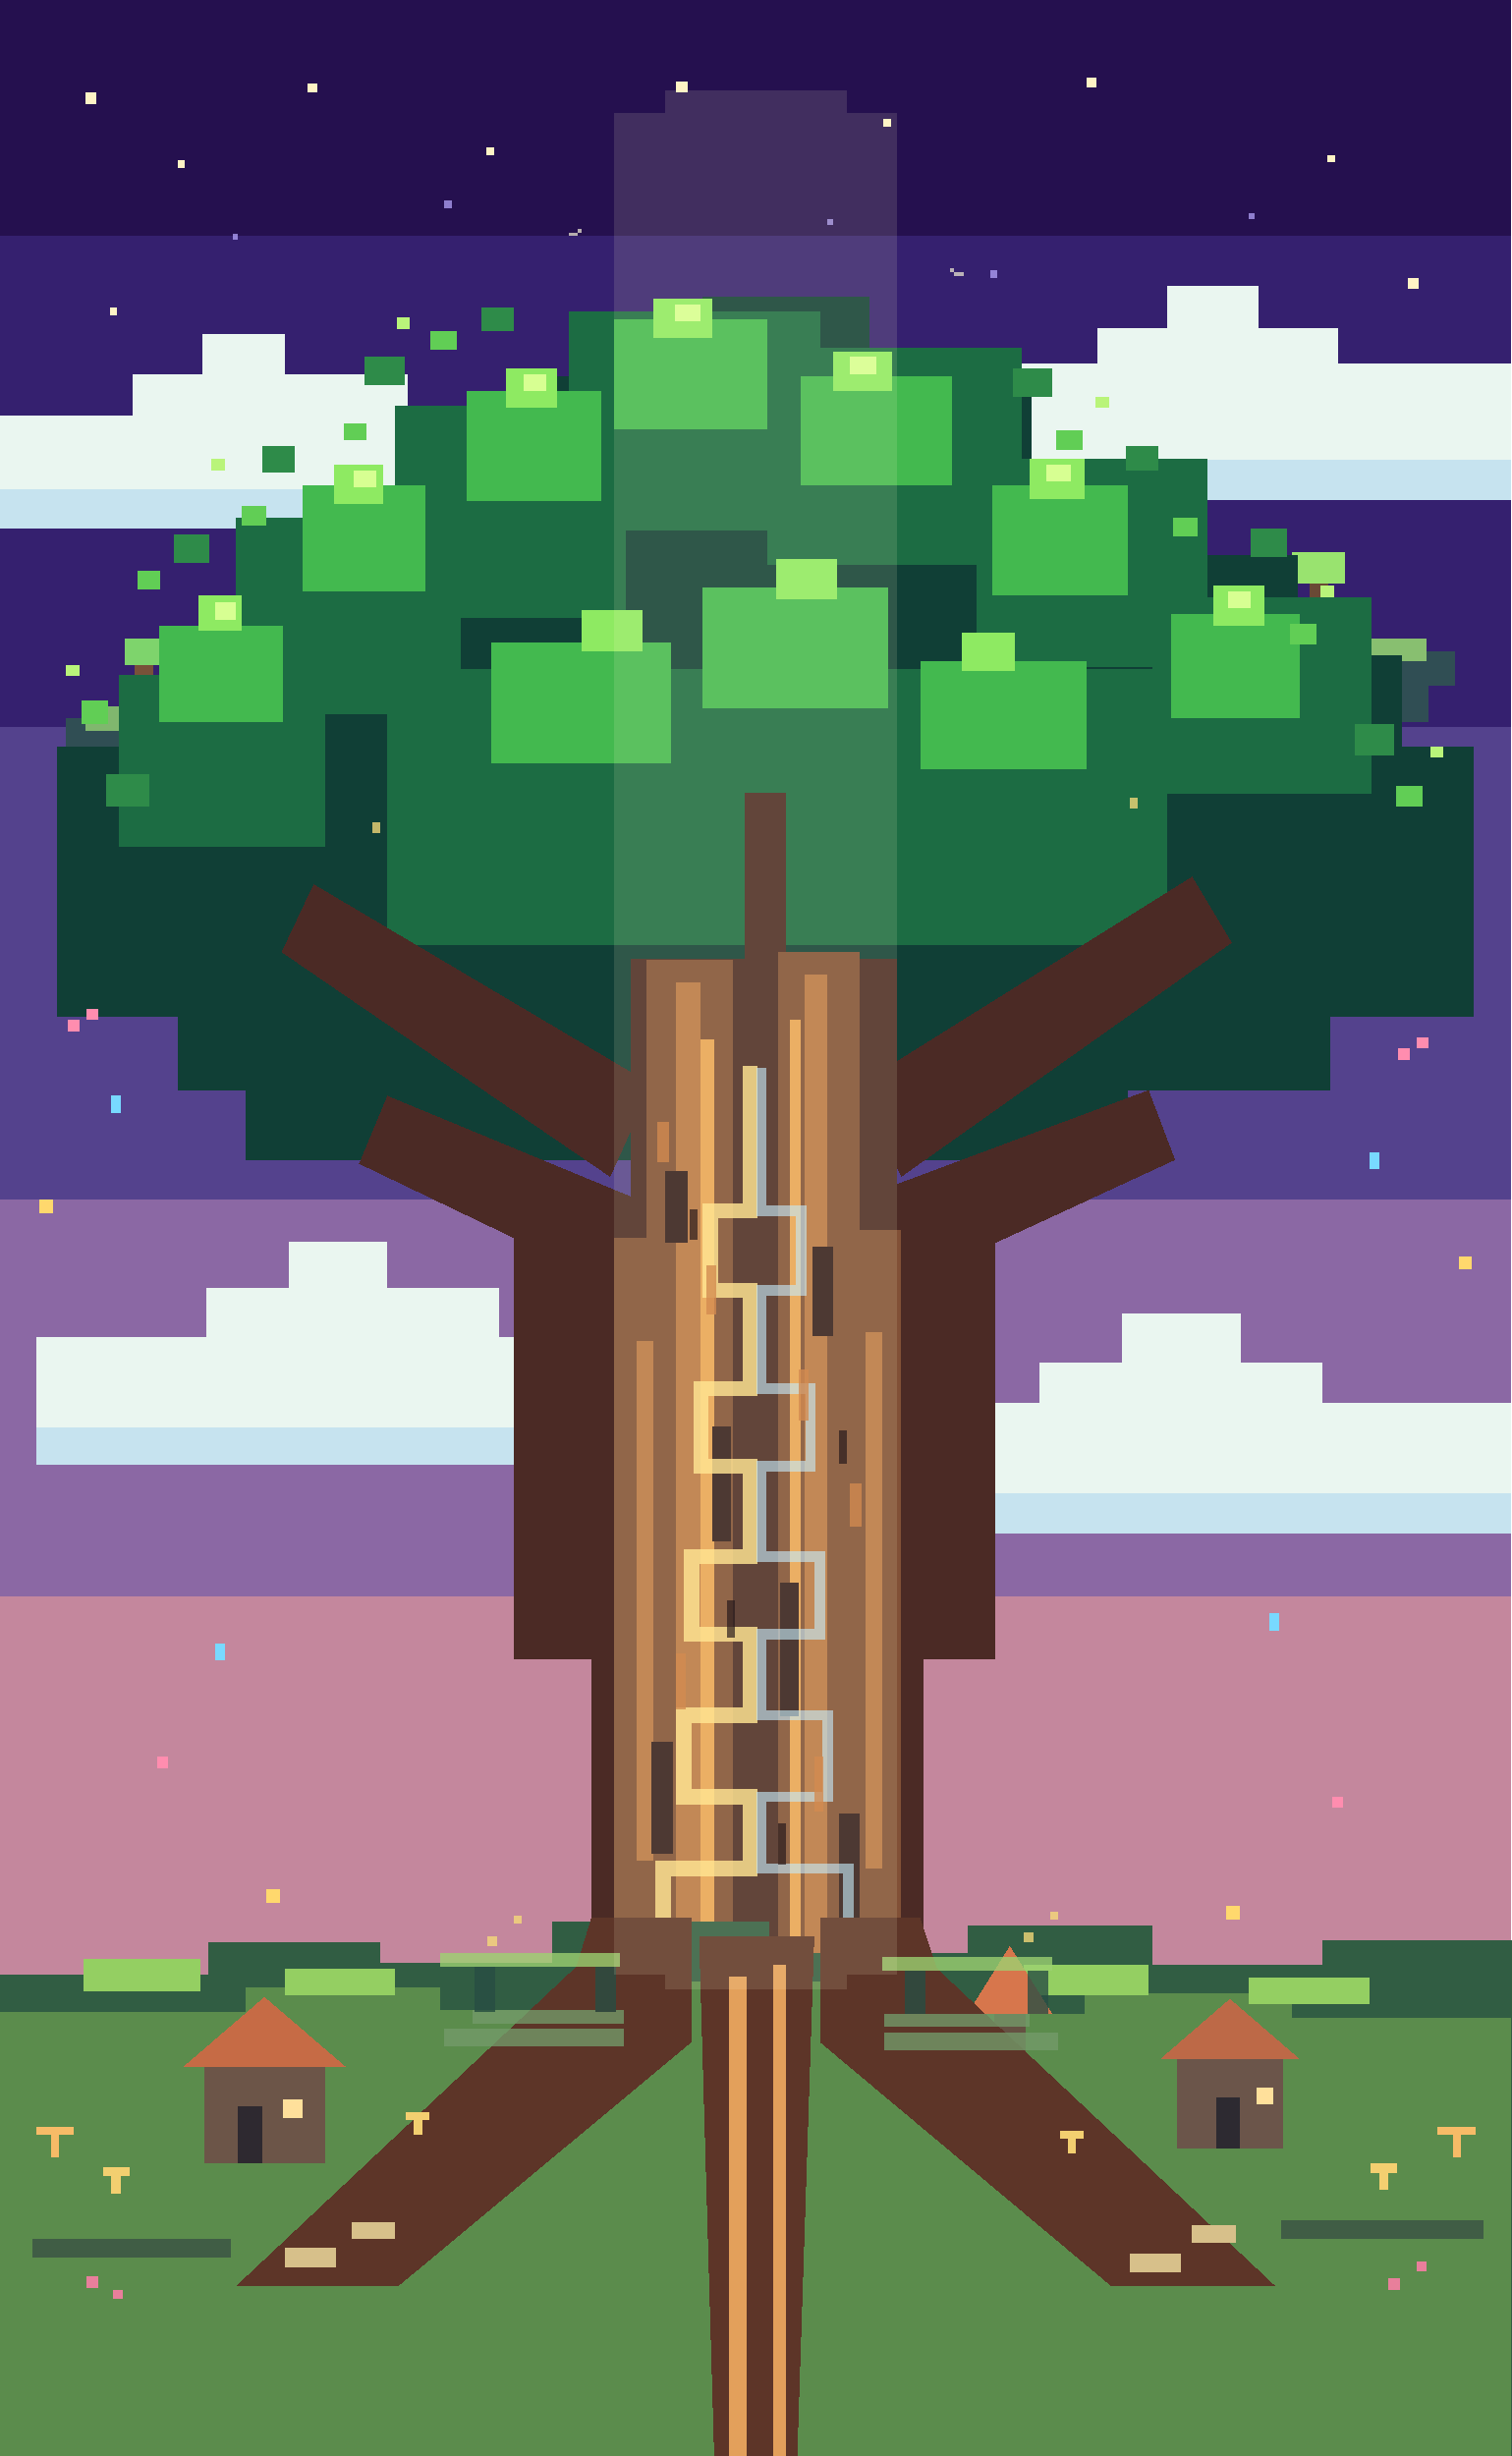
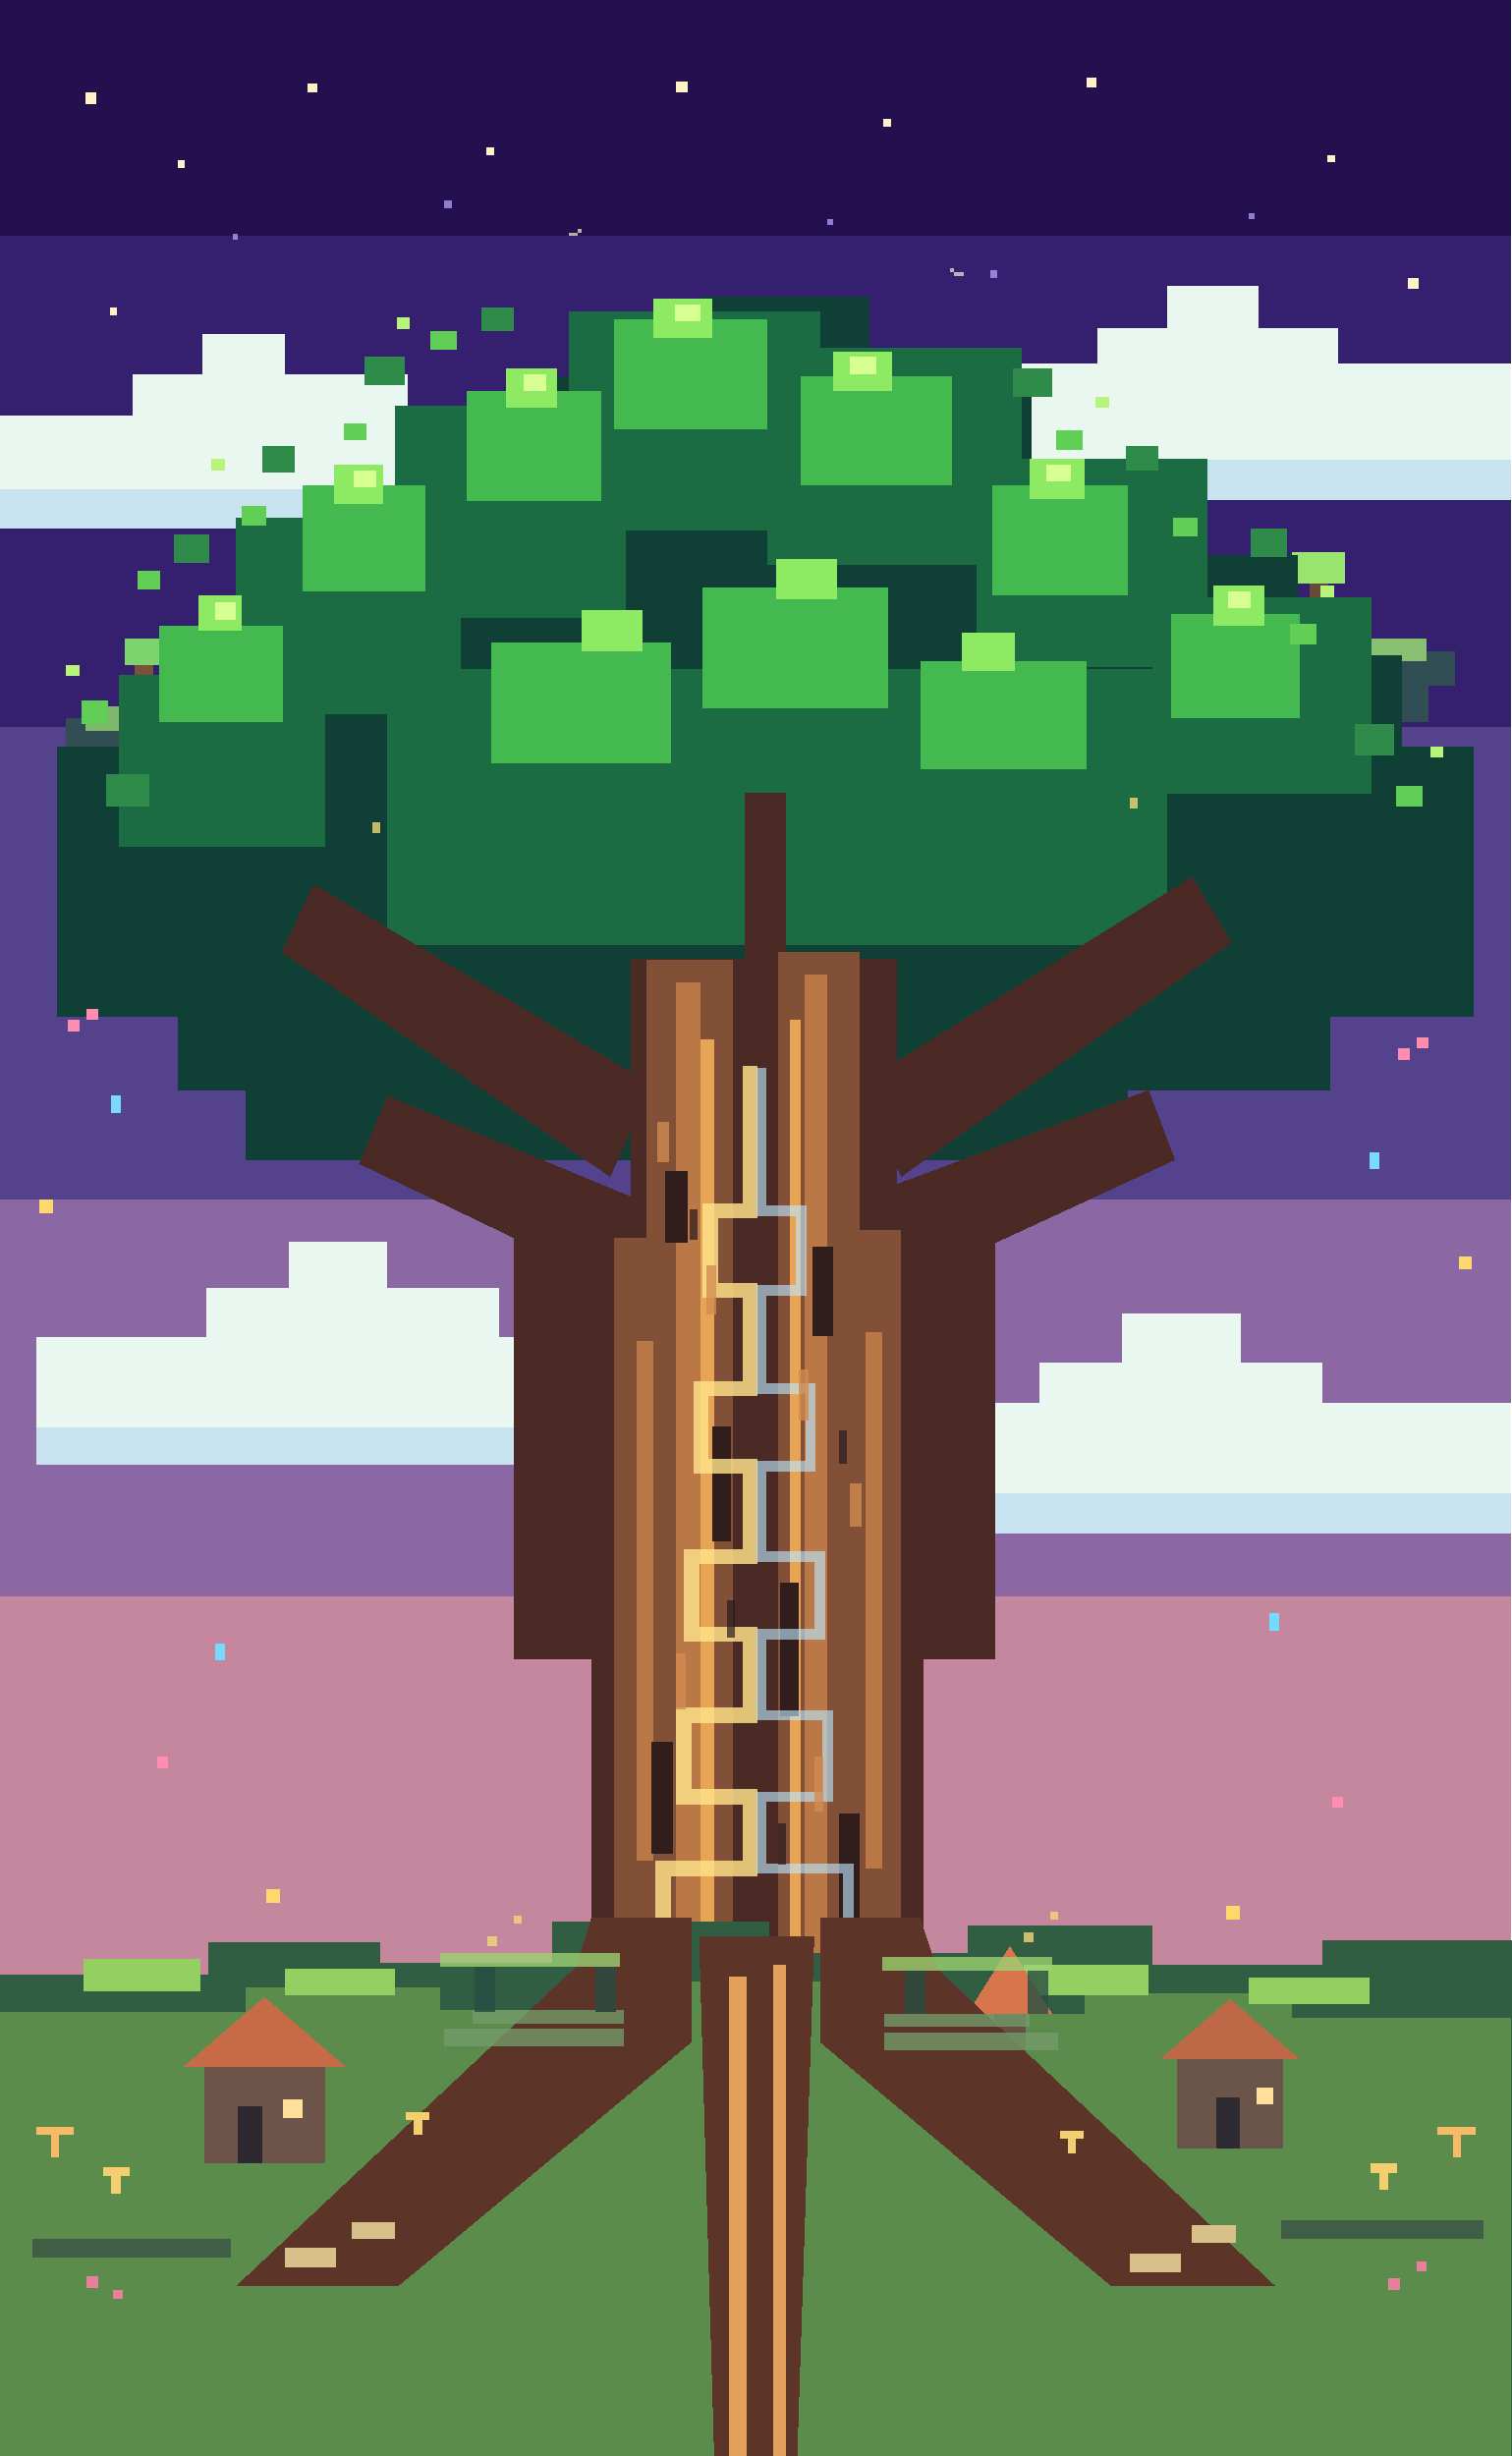
<svg xmlns="http://www.w3.org/2000/svg" viewBox="0 0 1600 2600" role="img" aria-labelledby="title desc" shape-rendering="crispEdges">
  <rect width="1600" height="2600" fill="#25104f" />
  <rect y="250" width="1600" height="520" fill="#35206f" />
  <rect y="770" width="1600" height="500" fill="#54428d" />
  <rect y="1270" width="1600" height="420" fill="#8b68a4" />
  <rect y="1690" width="1600" height="420" fill="#c4879d" />
  <rect y="2110" width="1600" height="490" fill="#e4a379" />
  <g fill="#fff3c5">
    <rect x="90" y="98" width="12" height="12" />
    <rect x="188" y="170" width="8" height="8" />
    <rect x="326" y="88" width="10" height="10" />
    <rect x="515" y="156" width="8" height="8" />
    <rect x="716" y="86" width="12" height="12" />
    <rect x="935" y="126" width="8" height="8" />
    <rect x="1150" y="82" width="11" height="11" />
    <rect x="1405" y="164" width="8" height="8" />
    <rect x="1490" y="294" width="12" height="12" />
    <rect x="116" y="326" width="8" height="8" />
  </g>
  <g fill="#b8a9ff" opacity=".72">
    <rect x="246" y="248" width="6" height="6" />
    <rect x="470" y="212" width="8" height="8" />
    <rect x="876" y="232" width="6" height="6" />
    <rect x="1048" y="286" width="8" height="8" />
    <rect x="1322" y="226" width="6" height="6" />
  </g>
  <g fill="#eaf6f0">
    <path d="M0 440h140v-44h74v-42h88v42h130v44h120v78H0z" />
    <path d="M1050 385h112v-38h74v-44h96v44h84v38h184v102h-550z" />
    <path d="M38 1415h180v-52h88v-48h104v48h118v52h106v96H38z" />
    <path d="M980 1485h120v-42h88v-52h126v52h86v42h200v96H980z" />
  </g>
  <g fill="#c6e3ef">
    <rect x="0" y="518" width="552" height="42" />
    <rect x="1050" y="487" width="550" height="42" />
    <rect x="38" y="1511" width="596" height="40" />
    <rect x="980" y="1581" width="620" height="42" />
  </g>
  <g>
    <path d="M70 760h286v38h-34v34h-54v28H124v-28H92v-34H70z" fill="#304e54" />
    <path d="M90 748h246v26H90z" fill="#80b76e" />
    <rect x="142" y="704" width="20" height="44" fill="#785239" />
    <rect x="132" y="676" width="42" height="28" fill="#7ed46c" />
    <rect x="196" y="716" width="14" height="32" fill="#6f4b36" />
    <rect x="188" y="694" width="32" height="24" fill="#a0e57c" />
    <path d="M1240 690h300v36h-28v38h-62v32h-142v-32h-48v-38h-20z" fill="#304e54" />
    <path d="M1260 676h250v24h-250z" fill="#88bf70" />
    <rect x="1386" y="616" width="20" height="60" fill="#6a4935" />
    <rect x="1368" y="584" width="56" height="34" fill="#99e36f" />
  </g>
  <g fill="#103f36">
    <path d="M60 790h116v-96h112v-106h130v-94h154v-96h172v-84h176v86h172v94h154v94h128v106h110v96h76v286h-152v78h-214v74h-934v-74H188v-78H60z" />
  </g>
  <g fill="#1c6c43">
    <rect x="126" y="714" width="218" height="182" />
    <rect x="250" y="548" width="238" height="208" />
    <rect x="418" y="430" width="244" height="224" />
    <rect x="602" y="330" width="266" height="232" />
    <rect x="812" y="368" width="270" height="230" />
    <rect x="1034" y="486" width="244" height="220" />
    <rect x="1220" y="632" width="232" height="208" />
    <rect x="410" y="708" width="826" height="292" />
  </g>
  <g fill="#43b94f">
    <rect x="168" y="662" width="132" height="102" />
    <rect x="320" y="514" width="130" height="112" />
    <rect x="494" y="414" width="142" height="116" />
    <rect x="650" y="338" width="162" height="116" />
    <rect x="848" y="398" width="160" height="116" />
    <rect x="1050" y="514" width="144" height="116" />
    <rect x="1240" y="650" width="136" height="110" />
    <rect x="520" y="680" width="190" height="128" />
    <rect x="744" y="622" width="196" height="128" />
    <rect x="974" y="700" width="176" height="114" />
  </g>
  <g fill="#8eea62">
    <rect x="210" y="630" width="46" height="38" />
    <rect x="354" y="492" width="52" height="42" />
    <rect x="536" y="390" width="54" height="42" />
    <rect x="692" y="316" width="62" height="42" />
    <rect x="882" y="372" width="62" height="42" />
    <rect x="1090" y="486" width="58" height="42" />
    <rect x="1284" y="620" width="54" height="42" />
    <rect x="616" y="646" width="64" height="44" />
    <rect x="822" y="592" width="64" height="42" />
    <rect x="1018" y="670" width="56" height="40" />
  </g>
  <g fill="#d7ff92">
    <rect x="228" y="638" width="22" height="18" />
    <rect x="374" y="498" width="24" height="18" />
    <rect x="554" y="396" width="24" height="18" />
    <rect x="714" y="322" width="28" height="18" />
    <rect x="900" y="378" width="28" height="18" />
    <rect x="1108" y="492" width="26" height="18" />
    <rect x="1300" y="626" width="24" height="18" />
  </g>
  <g fill="#4b2a25">
    <path d="M668 1015h120v-176h44v176h118v290h104v452h-76v470H626v-470h-82v-452h124z" />
    <path d="M690 1148L332 936l-34 72 348 238z" />
    <path d="M910 1148l352-220 42 70-350 248z" />
    <path d="M700 1280L410 1160l-30 72 300 144z" />
    <path d="M900 1272l316-118 28 74-316 146z" />
  </g>
  <g fill="#815036">
    <rect x="684" y="1016" width="92" height="1110" />
    <rect x="824" y="1008" width="86" height="1118" />
    <rect x="650" y="1310" width="52" height="748" />
    <rect x="900" y="1302" width="54" height="756" />
  </g>
  <g fill="#b97845">
    <rect x="716" y="1040" width="26" height="1060" />
    <rect x="852" y="1032" width="24" height="1080" />
    <rect x="674" y="1420" width="18" height="550" />
    <rect x="916" y="1410" width="18" height="568" />
  </g>
  <g fill="#e8a455">
    <rect x="742" y="1100" width="14" height="950" />
    <rect x="836" y="1080" width="12" height="980" />
  </g>
  <g fill="#321d1d">
    <rect x="704" y="1240" width="24" height="76" />
    <rect x="860" y="1320" width="22" height="94" />
    <rect x="754" y="1510" width="20" height="122" />
    <rect x="826" y="1675" width="20" height="142" />
    <rect x="690" y="1844" width="22" height="118" />
    <rect x="888" y="1920" width="22" height="126" />
  </g>
  <g fill="none" stroke-linecap="square">
    <path d="M756 2218h-72v-72h-54v-90h72v-78h92v-76h-70v-86h70v-86h-62v-82h62v-96h-52v-82h52v-104h-42v-84h42v-146" stroke="#ffe28a" stroke-width="16" opacity=".82" />
    <path d="M846 2218h70v-72h54v-90h-72v-78h-92v-76h70v-86h-70v-86h62v-82h-62v-96h52v-82h-52v-104h42v-84h-42v-146" stroke="#bde8ff" stroke-width="11" opacity=".62" />
  </g>
  <path d="M0 2090h220v-34h182v22h182v-44h230v34h210v-30h196v42h180v-26h220v546H0z" fill="#315d43" />
  <path d="M0 2130h260v-26h206v24h214v-30h254v34h214v-22h220v26h232v464H0z" fill="#5b8c4c" />
  <g fill="#94cf62">
    <rect x="88" y="2074" width="124" height="34" />
    <rect x="302" y="2084" width="116" height="28" />
    <rect x="1084" y="2080" width="132" height="32" />
    <rect x="1322" y="2094" width="128" height="28" />
  </g>
  <g>
    <rect x="216" y="2188" width="128" height="102" fill="#6c5548" />
    <path d="M194 2188h172l-86-74z" fill="#c66b45" />
    <rect x="252" y="2230" width="26" height="60" fill="#2e2930" />
    <rect x="300" y="2222" width="20" height="20" fill="#ffe09b" />
    <rect x="1246" y="2180" width="112" height="94" fill="#6b554a" />
    <path d="M1228 2180h148l-74-64z" fill="#bd6947" />
    <rect x="1288" y="2220" width="24" height="54" fill="#2d2a31" />
    <rect x="1330" y="2210" width="18" height="18" fill="#ffe09b" />
    <rect x="1052" y="2132" width="34" height="158" fill="#655142" />
    <path d="M1024 2132h90l-45-72z" fill="#d7764c" />
    <rect x="1062" y="2166" width="14" height="14" fill="#ffe09b" />
  </g>
  <g fill="#5d3528">
    <path d="M626 2030h106v132L422 2420H250l360-338z" />
    <path d="M868 2030h106l18 54 358 336h-174L868 2162z" />
    <path d="M740 2050h122l-18 550H756z" />
  </g>
  <g fill="#e3a05b">
    <rect x="772" y="2092" width="18" height="508" />
    <rect x="818" y="2080" width="14" height="520" />
  </g>
  <g fill="#f3cf70">
    <rect x="118" y="2304" width="10" height="18" />
    <rect x="109" y="2294" width="28" height="10" />
    <rect x="1460" y="2300" width="10" height="18" />
    <rect x="1451" y="2290" width="28" height="10" />
    <rect x="438" y="2244" width="9" height="16" />
    <rect x="430" y="2236" width="25" height="8" />
    <rect x="1130" y="2264" width="9" height="16" />
    <rect x="1122" y="2256" width="25" height="8" />
  </g>
  <g opacity=".78">
    <g fill="#f6da79">
      <rect x="516" y="2050" width="10" height="10" />
      <rect x="544" y="2028" width="8" height="8" />
      <rect x="1084" y="2046" width="10" height="10" />
      <rect x="1112" y="2024" width="8" height="8" />
      <rect x="394" y="870" width="8" height="12" />
      <rect x="1196" y="844" width="8" height="12" />
    </g>
    <g fill="#739a69">
      <rect x="470" y="2148" width="190" height="18" />
      <rect x="500" y="2128" width="160" height="14" />
      <rect x="936" y="2152" width="184" height="18" />
      <rect x="936" y="2132" width="154" height="14" />
    </g>
    <g fill="#264d42">
      <rect x="502" y="2082" width="22" height="48" />
      <rect x="630" y="2082" width="22" height="48" />
      <rect x="958" y="2086" width="22" height="46" />
      <rect x="1088" y="2086" width="22" height="46" />
    </g>
    <g fill="#9cd271">
      <rect x="466" y="2068" width="190" height="14" />
      <rect x="934" y="2072" width="180" height="14" />
    </g>
  </g>
  <g fill="#f4f0d6" opacity=".7">
    <rect x="602" y="246" width="10" height="4" />
    <rect x="612" y="242" width="4" height="4" />
    <rect x="1010" y="288" width="10" height="4" />
    <rect x="1006" y="284" width="4" height="4" />
  </g>
-   <g id="refinement-heaven-20261003">
-     <g opacity=".13" fill="#fff4cc">
-       <rect x="650" y="120" width="300" height="1970" />
-       <rect x="704" y="96" width="192" height="2010" />
-     </g>
-     <g fill="#2e8b49">
+   <g id="refinement-heaven-20261003">\n
+   <g fill="#2e8b49">
      <rect x="112" y="820" width="46" height="34" />
      <rect x="184" y="566" width="38" height="30" />
      <rect x="278" y="472" width="34" height="28" />
      <rect x="386" y="378" width="42" height="30" />
      <rect x="510" y="326" width="34" height="24" />
      <rect x="1072" y="390" width="42" height="30" />
      <rect x="1192" y="472" width="34" height="26" />
      <rect x="1324" y="560" width="38" height="30" />
      <rect x="1434" y="766" width="42" height="34" />
    </g>
    <g fill="#61ce55">
      <rect x="86" y="742" width="28" height="24" />
      <rect x="146" y="604" width="24" height="20" />
      <rect x="256" y="536" width="26" height="20" />
      <rect x="364" y="448" width="24" height="18" />
      <rect x="456" y="350" width="28" height="20" />
      <rect x="1118" y="456" width="28" height="20" />
      <rect x="1242" y="548" width="26" height="20" />
      <rect x="1366" y="660" width="28" height="22" />
      <rect x="1478" y="832" width="28" height="22" />
    </g>
    <g fill="#b9f47a">
      <rect x="70" y="704" width="14" height="12" />
      <rect x="224" y="486" width="14" height="12" />
      <rect x="420" y="336" width="14" height="12" />
      <rect x="1160" y="420" width="14" height="12" />
      <rect x="1398" y="620" width="14" height="12" />
      <rect x="1514" y="790" width="14" height="12" />
    </g>
    <g>
      <g fill="#ff8daf">
        <rect x="72" y="1080" width="12" height="12" />
        <rect x="92" y="1068" width="12" height="12" />
        <rect x="1480" y="1110" width="12" height="12" />
        <rect x="1500" y="1098" width="12" height="12" />
        <rect x="166" y="1860" width="12" height="12" />
        <rect x="1410" y="1902" width="12" height="12" />
      </g>
      <g fill="#78d9ff">
        <rect x="118" y="1160" width="10" height="18" />
        <rect x="1450" y="1220" width="10" height="18" />
        <rect x="228" y="1740" width="10" height="18" />
        <rect x="1344" y="1708" width="10" height="18" />
      </g>
      <g fill="#ffd86d">
        <rect x="42" y="1270" width="14" height="14" />
        <rect x="1544" y="1330" width="14" height="14" />
        <rect x="282" y="2000" width="14" height="14" />
        <rect x="1298" y="2018" width="14" height="14" />
      </g>
    </g>
    <g fill="#d28b4f" opacity=".78">
      <rect x="696" y="1188" width="12" height="42" />
      <rect x="748" y="1340" width="10" height="52" />
      <rect x="846" y="1450" width="10" height="54" />
      <rect x="900" y="1570" width="12" height="46" />
      <rect x="716" y="1750" width="10" height="60" />
      <rect x="862" y="1860" width="10" height="58" />
    </g>
    <g fill="#24171a" opacity=".68">
      <rect x="730" y="1280" width="8" height="32" />
      <rect x="888" y="1514" width="8" height="36" />
      <rect x="770" y="1694" width="8" height="40" />
      <rect x="824" y="1930" width="8" height="44" />
    </g>
    <g fill="#405d45">
      <rect x="34" y="2370" width="210" height="20" />
      <rect x="1356" y="2350" width="214" height="20" />
    </g>
    <g fill="#d7c08a">
      <rect x="302" y="2380" width="54" height="20" />
      <rect x="372" y="2352" width="46" height="18" />
      <rect x="1196" y="2386" width="54" height="20" />
      <rect x="1262" y="2356" width="46" height="18" />
    </g>
    <g fill="#f7bb67">
      <rect x="54" y="2260" width="8" height="24" />
      <rect x="38" y="2252" width="40" height="8" />
      <rect x="1538" y="2260" width="8" height="24" />
      <rect x="1522" y="2252" width="40" height="8" />
    </g>
    <g fill="#e87f9b">
      <rect x="92" y="2410" width="12" height="12" />
      <rect x="120" y="2424" width="10" height="10" />
      <rect x="1470" y="2412" width="12" height="12" />
      <rect x="1500" y="2394" width="10" height="10" />
    </g>
  </g>
</svg>
